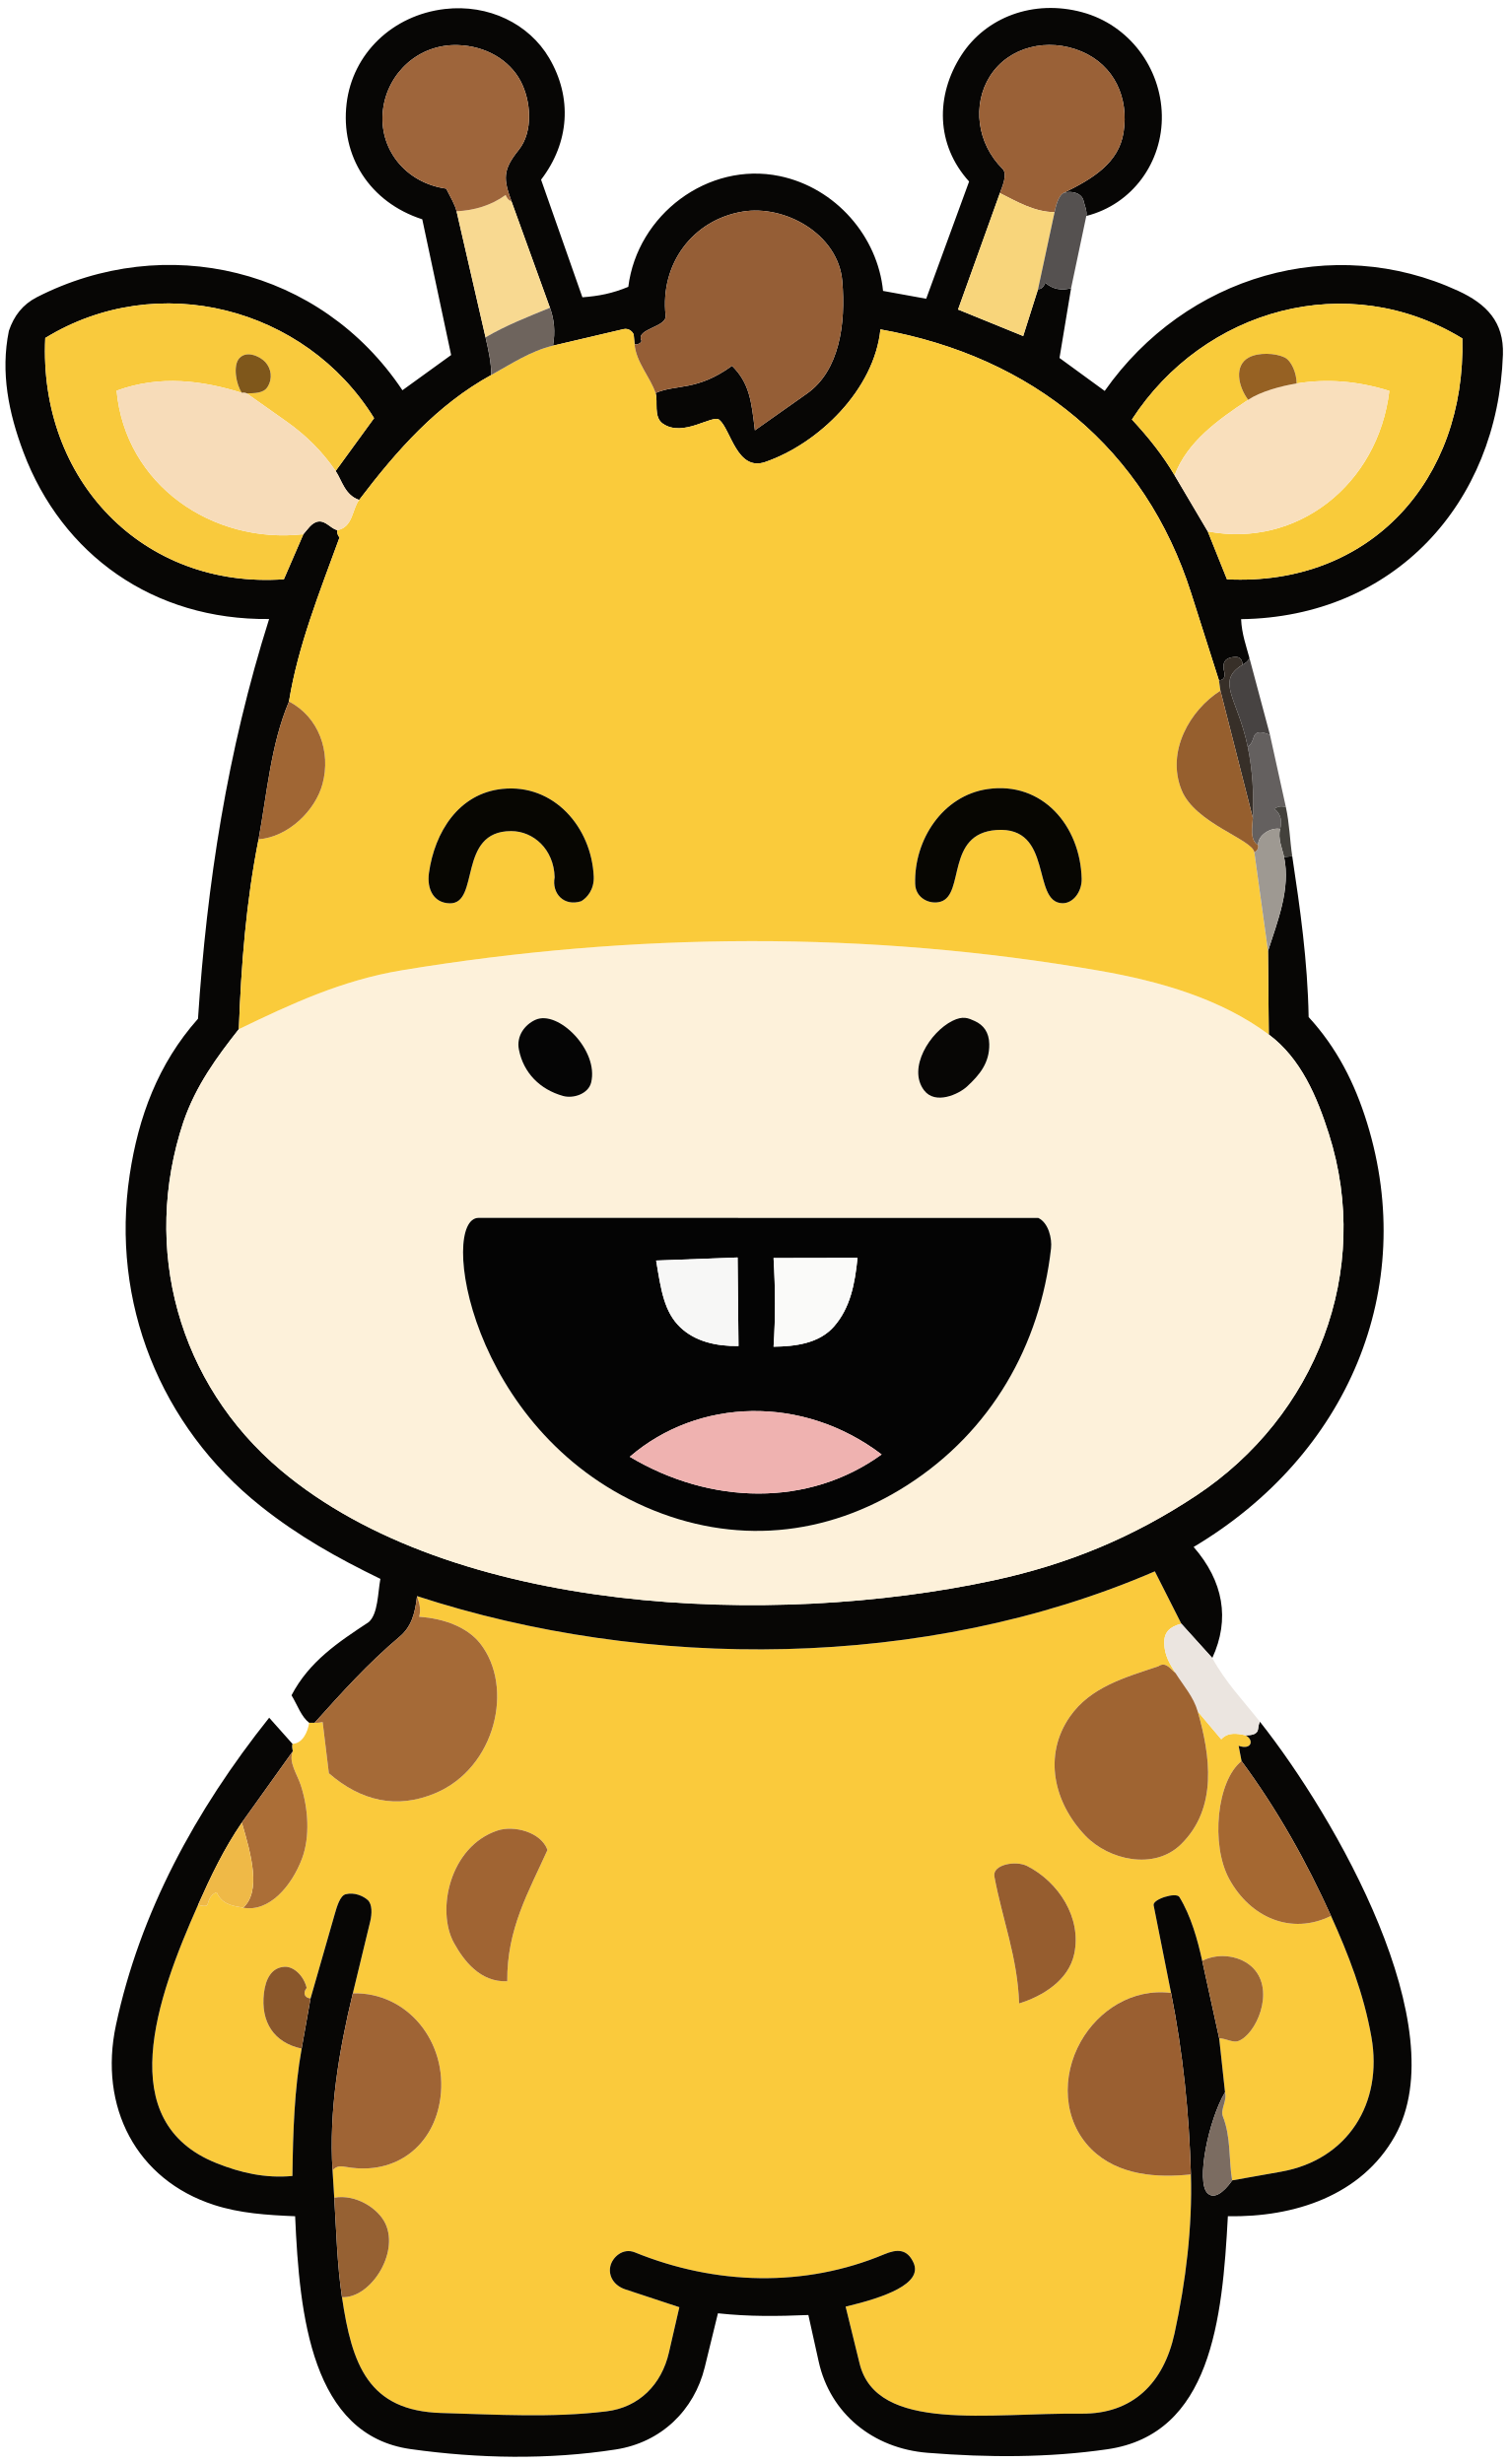
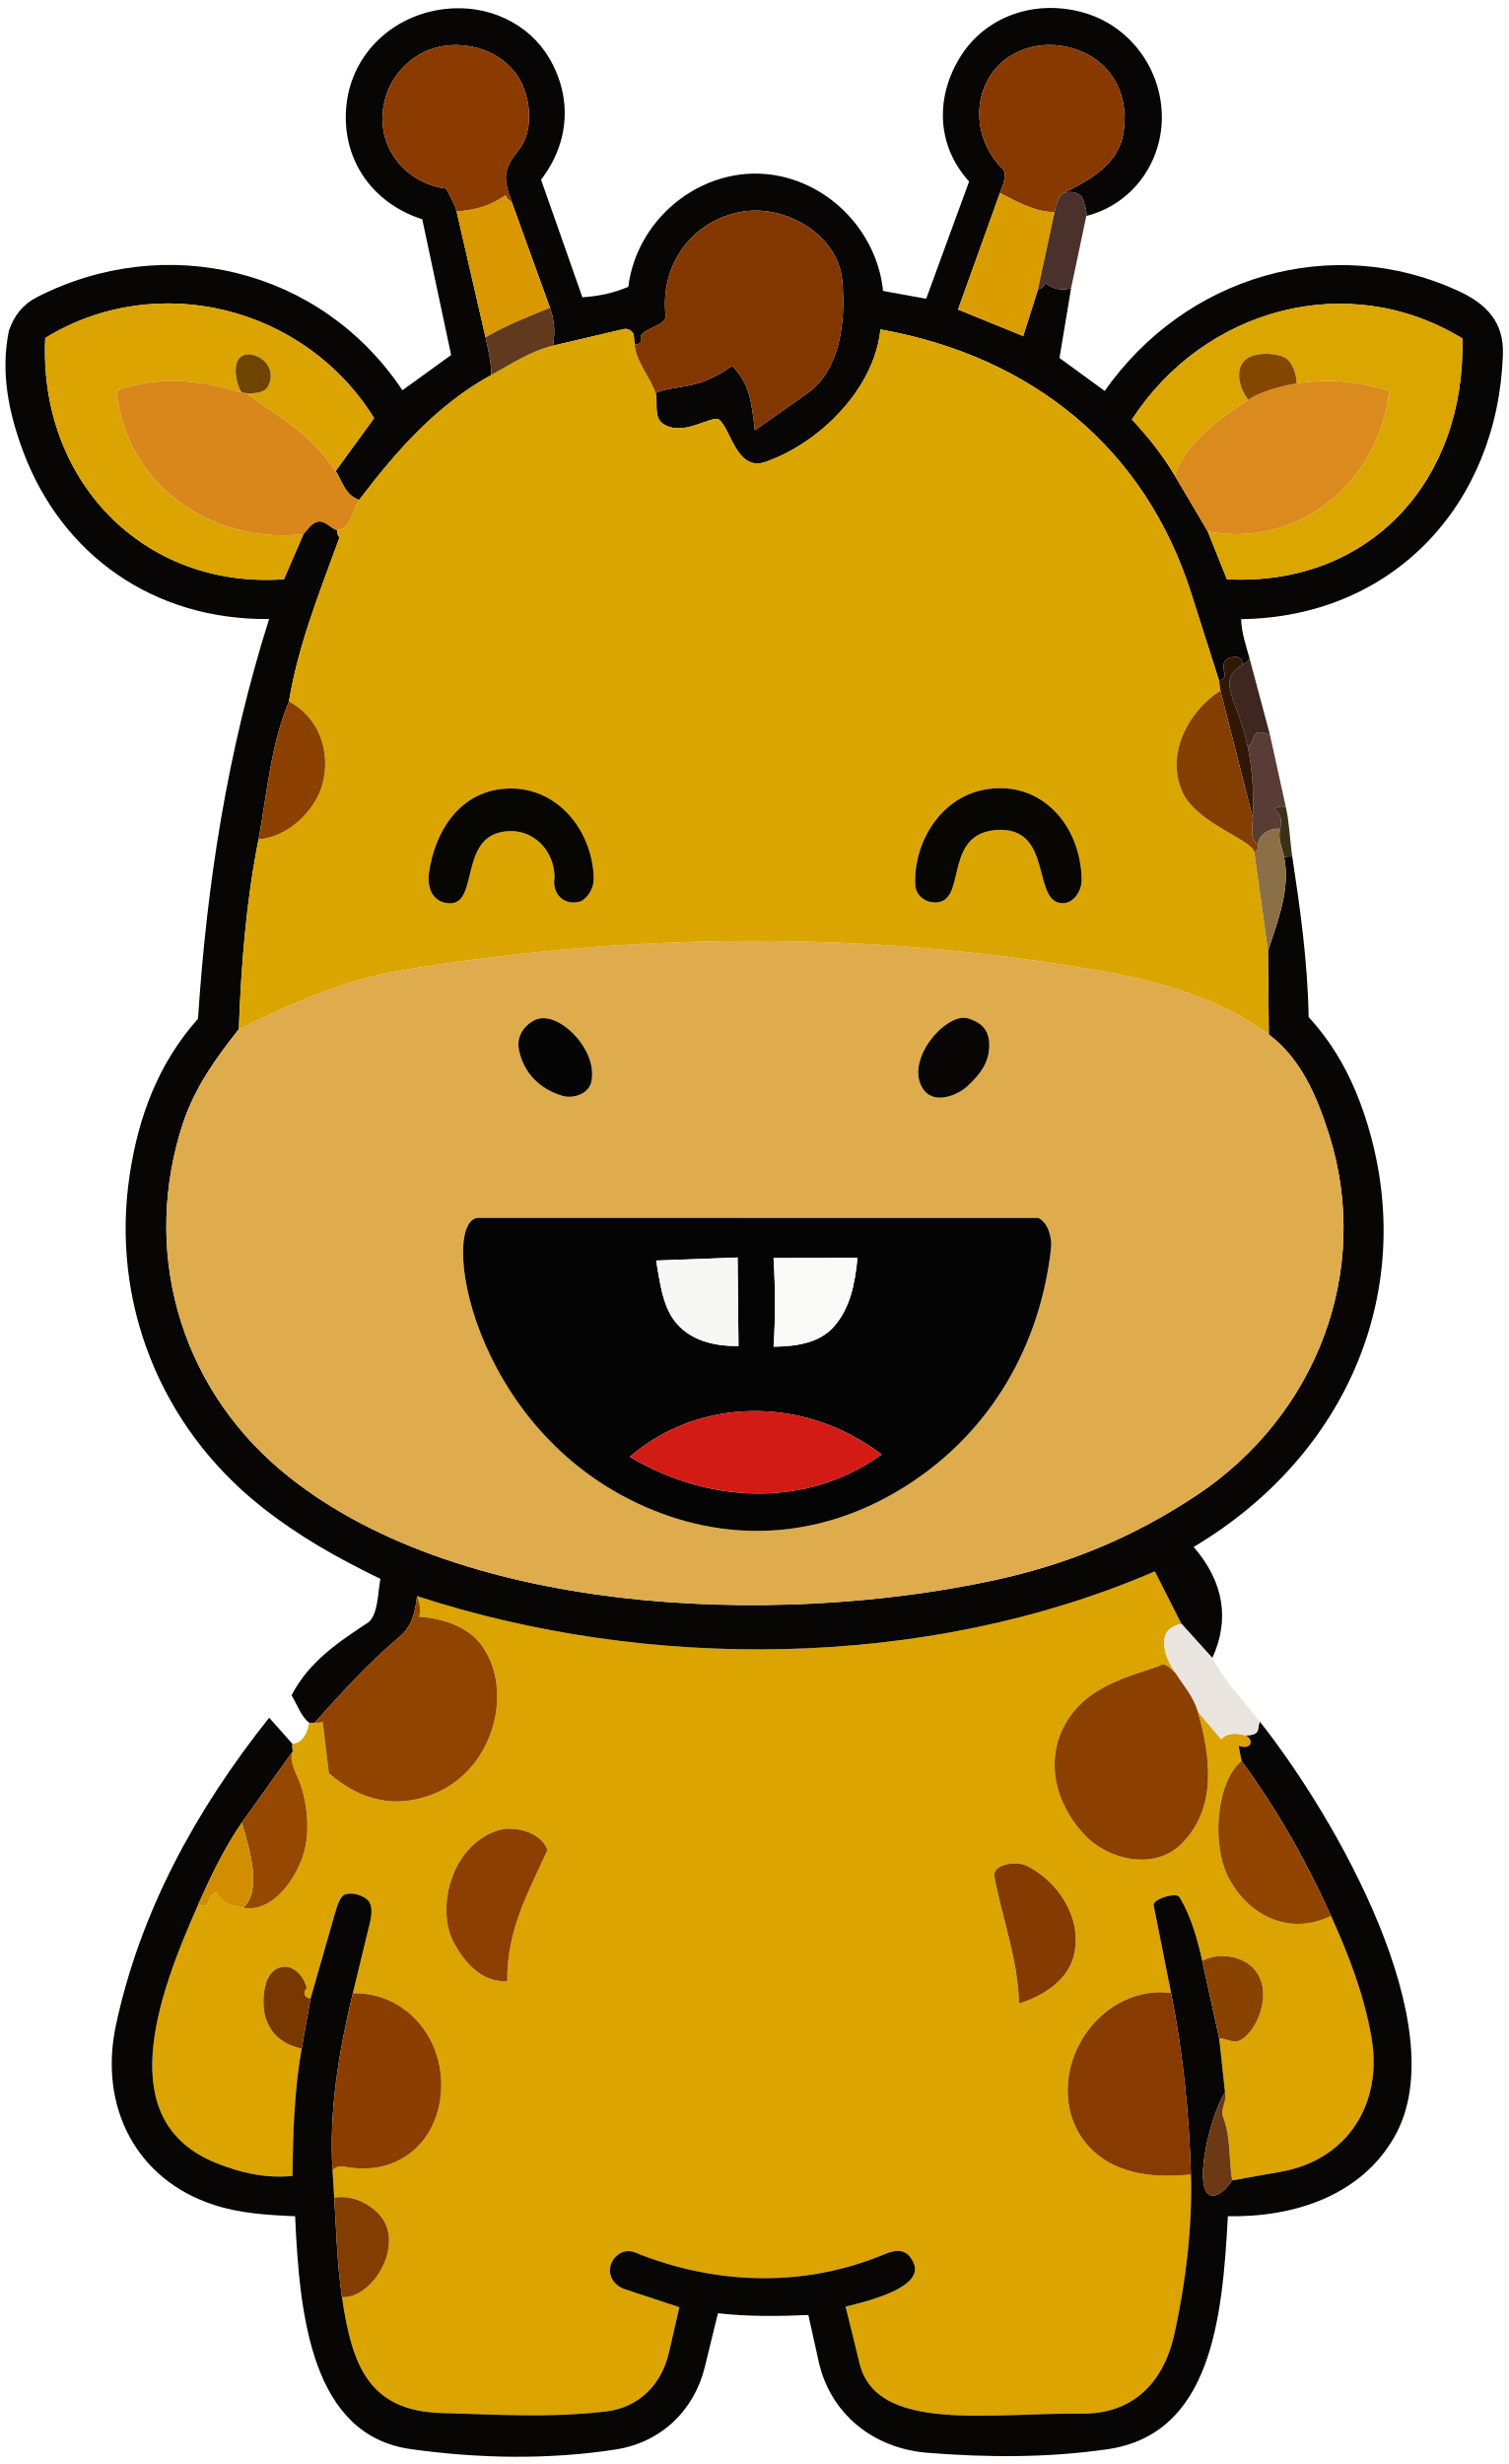
<svg xmlns="http://www.w3.org/2000/svg" viewBox="20.0 20.2 273.3 445.7" width="273" height="446">
-   <path fill="#faca3c" d="M234.061 314.035c-2.159.537-3.138 1.592-3.104 3.474.04 2.265.978 3.773 2.041 5.454-.949-.716-1.728-2.151-3.118-1.21-6.028 2.017-12.283 3.742-16.017 9.115-4.846 6.972-2.979 15.539 2.816 21.585 4.218 4.402 12.469 6.301 17.306 1.559 6.72-6.587 5.315-16.123 3.044-24.081l4.261 5.045c1.238-1.357 2.918-1.048 4.385-.724 1.562.75 1.219 2.744-1.235 1.903l.531 2.77c-4.501 3.536-5.627 15.148-2.243 21.353 3.821 7.006 11.248 10.244 18.453 6.698 3.116 6.892 5.925 14.06 7.32 21.958 2.125 12.028-4.308 22.25-16.35 24.39l-8.887 1.58c-.637-3.853-.183-7.812-1.691-11.635-.474-1.202.826-2.797.4-4.344l-1.057-9.762c1.186-.004 2.481.844 3.437.501 3.201-1.147 6.747-8.987 2.769-13.179-2.153-2.269-6.175-2.938-9.282-1.371-.839-3.827-2.028-8.113-4.139-11.566-.588-.927-4.884.403-4.665 1.5l3.162 15.889c-7.07-.883-13.19 3.22-16.342 8.771-3.581 6.305-3.285 14.374 1.885 19.525 4.872 4.854 12.08 5.218 18.053 4.589.276 9.494-.917 19.404-2.969 28.811-1.962 8.989-7.561 14.64-16.868 14.539-16.756-.182-37.108 3.519-40.199-9.082l-2.53-10.311c7.014-1.657 14.041-4.153 12.3-7.961-1.172-2.565-3.035-2.47-5.306-1.519-14.446 6.052-30.582 5.589-45.179-.348-2.202-.896-4.095.915-4.448 2.522-.389 1.771.673 3.506 2.717 4.18l9.787 3.23-1.889 8.215c-1.323 5.752-5.355 9.935-11.342 10.66-9.952 1.205-19.727.579-29.863.297-13.265-.37-16.234-8.723-18.04-20.992 5.066.273 10.408-7.841 7.88-13.308-1.263-2.728-5.322-5.413-9.28-4.718l-.31-4.951c.782-.88 1.459-.792 2.752-.577 8.705 1.447 15.637-3.864 16.794-12.545 1.347-10.112-5.944-19.214-15.87-18.956l3.15-13.021c.337-1.393.381-3.129-.436-3.876-.804-.736-2.427-1.467-4.018-1.057-1.017.262-1.584 2.249-1.977 3.617l-4.376 15.259c-1.184-.085-1.394-1.097-.704-1.902-.523-2.197-2.339-3.92-4.01-3.831-2.42.129-3.442 2.293-3.735 4.757-.621 5.229 1.786 9.004 6.834 10.066-1.309 7.369-1.563 14.872-1.674 23.085-4.931.453-9.353-.565-13.779-2.334-18.763-7.501-10.935-29.675-3.303-46.829.598.237 1.471.348 1.649.045.267-.453.31-1.766 1.703-2.288.982 2.219 2.851 2.439 4.808 2.794 4.714.857 8.773-3.91 10.652-8.878 1.503-3.977 1.146-9.143-.2-13.281-.686-2.11-2.281-4.219-1.458-6.191-.068-.319-.215-.909-.057-1.338 1.8-.076 2.75-2.062 3.021-3.828h.991c.164.023.626.037 1.45-.128l1.13 9.279c5.774 5.011 12.251 6.571 19.288 3.612 10.951-4.604 14.338-19.271 8.108-27.153-2.231-2.823-6.338-4.5-11.034-4.815.295-1.143.19-2.117-.383-3.745 41.57 13.588 92.107 13.484 133.685-4.484zm-122.143 64.786c-.102-9.483 3.927-16.328 7.286-23.792-1.179-3.28-6.106-4.504-9.081-3.514-8.599 2.862-11.145 14.457-7.843 20.396 1.764 3.173 4.728 7.13 9.638 6.91m102.726-4.932c1.417-6.592-2.859-13.067-8.521-15.95-2.07-1.053-6.349-.268-5.94 1.912 1.469 7.833 4.201 14.629 4.483 22.991 4.268-1.323 8.955-4.188 9.978-8.953" />
+   <path fill="#dba400" d="M234.061 314.035c-2.159.537-3.138 1.592-3.104 3.474.04 2.265.978 3.773 2.041 5.454-.949-.716-1.728-2.151-3.118-1.21-6.028 2.017-12.283 3.742-16.017 9.115-4.846 6.972-2.979 15.539 2.816 21.585 4.218 4.402 12.469 6.301 17.306 1.559 6.72-6.587 5.315-16.123 3.044-24.081l4.261 5.045c1.238-1.357 2.918-1.048 4.385-.724 1.562.75 1.219 2.744-1.235 1.903l.531 2.77c-4.501 3.536-5.627 15.148-2.243 21.353 3.821 7.006 11.248 10.244 18.453 6.698 3.116 6.892 5.925 14.06 7.32 21.958 2.125 12.028-4.308 22.25-16.35 24.39l-8.887 1.58c-.637-3.853-.183-7.812-1.691-11.635-.474-1.202.826-2.797.4-4.344l-1.057-9.762c1.186-.004 2.481.844 3.437.501 3.201-1.147 6.747-8.987 2.769-13.179-2.153-2.269-6.175-2.938-9.282-1.371-.839-3.827-2.028-8.113-4.139-11.566-.588-.927-4.884.403-4.665 1.5l3.162 15.889c-7.07-.883-13.19 3.22-16.342 8.771-3.581 6.305-3.285 14.374 1.885 19.525 4.872 4.854 12.08 5.218 18.053 4.589.276 9.494-.917 19.404-2.969 28.811-1.962 8.989-7.561 14.64-16.868 14.539-16.756-.182-37.108 3.519-40.199-9.082l-2.53-10.311c7.014-1.657 14.041-4.153 12.3-7.961-1.172-2.565-3.035-2.47-5.306-1.519-14.446 6.052-30.582 5.589-45.179-.348-2.202-.896-4.095.915-4.448 2.522-.389 1.771.673 3.506 2.717 4.18l9.787 3.23-1.889 8.215c-1.323 5.752-5.355 9.935-11.342 10.66-9.952 1.205-19.727.579-29.863.297-13.265-.37-16.234-8.723-18.04-20.992 5.066.273 10.408-7.841 7.88-13.308-1.263-2.728-5.322-5.413-9.28-4.718l-.31-4.951c.782-.88 1.459-.792 2.752-.577 8.705 1.447 15.637-3.864 16.794-12.545 1.347-10.112-5.944-19.214-15.87-18.956l3.15-13.021c.337-1.393.381-3.129-.436-3.876-.804-.736-2.427-1.467-4.018-1.057-1.017.262-1.584 2.249-1.977 3.617l-4.376 15.259c-1.184-.085-1.394-1.097-.704-1.902-.523-2.197-2.339-3.92-4.01-3.831-2.42.129-3.442 2.293-3.735 4.757-.621 5.229 1.786 9.004 6.834 10.066-1.309 7.369-1.563 14.872-1.674 23.085-4.931.453-9.353-.565-13.779-2.334-18.763-7.501-10.935-29.675-3.303-46.829.598.237 1.471.348 1.649.045.267-.453.31-1.766 1.703-2.288.982 2.219 2.851 2.439 4.808 2.794 4.714.857 8.773-3.91 10.652-8.878 1.503-3.977 1.146-9.143-.2-13.281-.686-2.11-2.281-4.219-1.458-6.191-.068-.319-.215-.909-.057-1.338 1.8-.076 2.75-2.062 3.021-3.828h.991c.164.023.626.037 1.45-.128l1.13 9.279c5.774 5.011 12.251 6.571 19.288 3.612 10.951-4.604 14.338-19.271 8.108-27.153-2.231-2.823-6.338-4.5-11.034-4.815.295-1.143.19-2.117-.383-3.745 41.57 13.588 92.107 13.484 133.685-4.484zm-122.143 64.786c-.102-9.483 3.927-16.328 7.286-23.792-1.179-3.28-6.106-4.504-9.081-3.514-8.599 2.862-11.145 14.457-7.843 20.396 1.764 3.173 4.728 7.13 9.638 6.91m102.726-4.932c1.417-6.592-2.859-13.067-8.521-15.95-2.07-1.053-6.349-.268-5.94 1.912 1.469 7.833 4.201 14.629 4.483 22.991 4.268-1.323 8.955-4.188 9.978-8.953" />
  <path fill="#070605" d="M216.84 58.937c.18-.854-.342-2.02-.496-2.728-.305-1.397-2.104-1.916-3.575-1.462 5.335-2.597 9.938-5.45 10.814-10.922 1.005-6.284-1.665-12.186-7.612-14.694-6.099-2.573-13.201-.88-16.594 4.486-3.257 5.154-2.351 12.178 2.276 16.774.991.983-.077 3.298-.473 4.4l-7.585 21.1 11.807 4.807 2.683-8.47c.434-.032.963-.215 1.312-1.194 1.336 1.196 3.026 1.482 4.686.984l-2.102 12.654 8.19 5.973c14.714-20.943 41.299-28.646 64.076-18.122 5.107 2.36 8.288 5.626 8.082 11.545-.942 26.99-19.757 47.569-47.442 47.932.119 2.699.947 4.925 1.505 7.014-.302.796-.871.969-1.227 1.243-.125-1.445-.923-1.477-1.696-1.384-1.048.127-1.994.56-1.732 2.273.251.856.372 1.832-.862 1.956l-5.051-15.856c-8.29-26.024-28.536-42.775-56.292-47.754-1.093 10.859-11.155 20.673-20.859 24.024-5.131 1.772-6.234-5.855-8.324-7.63-1.246-1.057-6.528 3.255-10.238.685-1.754-1.216-.83-4.052-1.323-5.546 3.768-1.658 7.445-.282 13.858-4.927 3.174 3.167 3.508 6.395 4.143 11.682l9.458-6.675c5.838-4.12 7.048-12.592 6.372-20.383-.737-8.49-10.4-13.871-18.088-12.569-9.001 1.525-14.951 9.437-13.921 18.848.231 2.105-5.465 2.36-4.387 4.511.169.34-.897.927-1.245.64l-.14-1.606c-.044-.508-.854-1.338-1.838-1.107l-12.798 3c.443-2.544.224-4.733-.546-6.864l-6.976-19.292c-1.451-4.014-1.651-5.639 1.307-9.306 2.698-3.344 2.216-8.97.334-12.5-2.036-3.818-6.309-6.346-11.361-6.5-7.188-.217-12.76 5.128-13.564 11.714-.857 7.028 4.025 13.257 11.455 14.298.798 1.597 1.596 2.88 1.877 4.1l5.251 22.846c.515 2.242 1.041 4.55 1.038 6.818-9.84 5.423-17.084 13.625-23.94 22.64-2.622-.888-3.122-3.582-4.258-5.243l6.966-9.573C75.321 75.42 48.53 68.572 28.201 81.051c-1.242 25.747 17.714 45.511 43.239 43.721l3.532-8.161c.69-.768 1.503-2.134 2.688-2.297 1.382-.19 2.205 1.237 3.46 1.566-.035.255-.097.703.398 1.321-3.648 10.024-7.529 19.641-9.155 29.725-3.298 7.778-3.957 16.574-5.512 24.969-2.245 11.253-3.153 22.733-3.573 34.396-3.975 5.05-7.76 10.175-10.033 16.778-7.659 22.97-.947 47.473 17.623 63.132 31.16 26.277 89.154 28.576 129.1 19.99 13.631-2.93 25.45-7.868 36.809-15.401 21.695-14.388 31.932-40.657 24.007-65.529-2.138-6.711-5.065-13.68-10.879-18.001l-.141-15.128c1.741-5.426 4.112-11.272 2.911-17.024l1.479-.148c1.412 9.407 2.785 18.881 2.971 29.141 5.089 5.543 8.348 11.929 10.589 19.188 9.265 30.012-3.447 60.179-31.428 76.834 5.386 6.189 6.634 13.072 3.383 20.116l-5.608-6.204-4.805-9.492c-41.578 17.968-92.115 18.072-133.685 4.484-.372 3.255-1.061 5.585-3.167 7.359-5.761 4.854-10.613 10.271-15.392 15.591h-.99c-1.437-1.096-2.083-3.12-3.198-4.978 3.21-6.14 8.47-9.62 13.986-13.258 1.702-1.487 1.644-5.313 2.116-7.836-7.834-3.812-14.849-7.738-21.68-13.174-18.22-14.5-27.232-37.012-23.741-60.076 1.573-10.395 5.096-20.054 12.372-28.248 1.608-24.403 5.284-48.41 12.886-72.434-21.017.233-37.54-11.697-44.514-30.219-2.693-7.153-4.174-14.474-2.641-21.996.92-2.729 2.507-4.784 5.072-6.097 23.24-11.896 51.429-5.34 66.24 16.86l8.826-6.382-5.231-24.596c-9.534-3.092-14.84-11.46-13.71-20.98 1.07-9.012 8.286-16.02 17.806-17.127 7.911-.921 15.244 2.68 18.889 8.867 4.225 7.172 3.705 15.326-1.458 22.06l7.488 21.313c2.974-.221 5.405-.692 8.319-1.896 1.621-13.041 14.416-22.762 27.408-20.07 10.209 2.116 17.785 10.993 18.751 20.81l7.817 1.421 7.777-21.245c-6.03-6.646-6.127-15.583-1.387-22.916 4.428-6.852 13.041-10.15 21.886-7.757 8.539 2.31 14.247 10.104 14.423 18.625.176 8.516-5.325 16.186-13.684 18.289m15.994 46.991 6.007 10.17 3.486 8.684c25.923 1.283 43.295-17.959 42.648-43.65-20.775-12.67-46.823-5.408-59.871 14.688 3.097 3.337 5.63 6.551 7.73 10.108" />
  <path fill="#070605" d="M73 335.805c-.158.429-.01 1.019.057 1.338l-9.236 12.925c-3.245 4.738-5.61 9.683-7.918 14.874-7.632 17.154-15.46 39.328 3.303 46.829 4.426 1.769 8.848 2.787 13.779 2.334.11-8.213.365-15.716 1.674-23.085l1.615-9.09 4.376-15.259c.393-1.368.96-3.355 1.977-3.617 1.59-.41 3.214.321 4.018 1.057.817.747.773 2.483.436 3.876l-3.15 13.021c-2.551 10.544-4.344 21.424-3.676 32.078l.31 4.951c.373 5.944.515 12.02 1.4 18.026 1.806 12.269 4.775 20.622 18.04 20.992 10.136.282 19.911.908 29.863-.297 5.987-.725 10.019-4.908 11.342-10.66l1.889-8.215-9.787-3.23c-2.044-.674-3.106-2.409-2.717-4.18.353-1.607 2.246-3.418 4.448-2.522 14.597 5.937 30.733 6.4 45.179.348 2.271-.951 4.134-1.046 5.306 1.519 1.741 3.808-5.286 6.304-12.3 7.961l2.53 10.311c3.091 12.601 23.443 8.9 40.199 9.082 9.307.101 14.906-5.55 16.868-14.539 2.052-9.407 3.245-19.317 2.969-28.811-.323-11.095-1.439-22.051-3.596-32.885l-3.162-15.889c-.219-1.097 4.077-2.427 4.665-1.5 2.111 3.453 3.3 7.739 4.139 11.566l3.076 14.049 1.057 9.762c-2.992 5.052-5.319 16.317-3.145 18.327 1.593 1.472 3.815-1.419 4.436-2.348l8.887-1.58c12.042-2.14 18.475-12.362 16.35-24.39-1.395-7.898-4.204-15.066-7.32-21.958-4.402-9.742-9.736-19.299-16.21-28.051l-.531-2.77c2.454.841 2.797-1.153 1.235-1.903.893.003 1.877-.09 2.201-.792.157-.339.076-1.008.425-1.663 13.785 17.425 35.483 55.391 24.456 75.06-6.069 10.825-18.262 14.757-30.267 14.541-1 18.801-3.052 39.511-21.855 42.229-10.707 1.547-21.562 1.516-32.58.638-9.865-.787-17.619-7.114-19.703-16.508l-1.876-8.459c-5.642.229-10.659.304-16.386-.311l-2.39 9.777c-1.903 7.784-7.882 13.62-16.115 14.897-12.196 1.892-24.893 1.654-37.17-.065-17.956-2.515-20.157-24.132-20.936-42.195-5.178-.217-10.003-.532-14.68-2.046-14.102-4.562-20.955-17.771-17.788-32.597 4.337-20.31 14.313-38.811 27.764-55.695z" />
  <path fill="#ebe5e0" d="M239.669 320.239c2.329 4.312 5.583 7.705 8.632 11.558-.349.655-.268 1.324-.425 1.663-.324.702-1.308.795-2.201.792-1.467-.324-3.147-.633-4.385.724l-4.261-5.045c-.761-2.667-2.523-4.582-4.031-6.968-1.063-1.681-2.001-3.189-2.041-5.454-.034-1.882.945-2.937 3.104-3.474z" />
-   <path fill="#64605f" d="m250.122 152.977 2.869 13.031c-.46-.016-.989-.328-2.101.348 1.309.956 1.405 2.402 1.071 3.661-1.697-.343-4.101 1.141-3.975 2.942-1.592-.925-1.041-3.317-.97-4.923.194-4.399-.051-8.672-.932-12.937 1.113-.653.872-1.934 1.518-2.391.716-.506 1.928.043 2.52.269" />
-   <path fill="#474342" d="M250.122 152.977c-.592-.226-1.804-.775-2.52-.269-.646.457-.405 1.738-1.518 2.391-1.822-8.812-5.904-11.831-.919-14.842.356-.274.925-.447 1.227-1.243z" />
-   <path fill="#43413c" d="M252.991 166.008c.671 3.049.72 6.005 1.163 8.952l-1.479.148c-.309-1.481-1.177-3.345-.714-5.091.334-1.259.238-2.705-1.071-3.661 1.112-.676 1.641-.364 2.101-.348" />
-   <path fill="#a56a37" d="M77.012 331.977c4.779-5.32 9.63-10.737 15.392-15.591 2.106-1.774 2.795-4.104 3.166-7.359.573 1.628.679 2.602.384 3.745 4.696.315 8.803 1.992 11.034 4.815 6.23 7.882 2.843 22.549-8.108 27.153-7.037 2.959-13.514 1.399-19.288-3.612l-1.13-9.279c-.824.165-1.286.151-1.45.128" />
-   <path fill="#9f6432" d="M232.998 322.963c1.508 2.386 3.27 4.301 4.031 6.968 2.271 7.958 3.676 17.494-3.044 24.081-4.837 4.742-13.088 2.843-17.306-1.559-5.795-6.046-7.662-14.613-2.816-21.585 3.734-5.373 9.989-7.098 16.017-9.115 1.39-.941 2.169.494 3.118 1.21" />
-   <path fill="#9a5f31" d="M232.198 380.937c2.157 10.834 3.273 21.79 3.596 32.885-5.973.629-13.181.265-18.053-4.589-5.17-5.151-5.466-13.22-1.885-19.525 3.152-5.551 9.272-9.654 16.342-8.771" />
-   <path fill="#a56832" d="M261.181 366.976c-7.205 3.546-14.632.308-18.453-6.698-3.384-6.205-2.258-17.817 2.243-21.353 6.474 8.752 11.808 18.309 16.21 28.051" />
-   <path fill="#a06433" d="M111.918 378.821c-4.91.22-7.874-3.737-9.638-6.91-3.302-5.939-.756-17.534 7.843-20.396 2.975-.99 7.902.234 9.081 3.514-3.359 7.464-7.388 14.309-7.286 23.792" />
-   <path fill="#965d2f" d="M214.644 373.889c-1.023 4.765-5.71 7.63-9.978 8.953-.282-8.362-3.014-15.158-4.483-22.991-.409-2.18 3.87-2.965 5.94-1.912 5.662 2.883 9.938 9.358 8.521 15.95" />
-   <path fill="#ab6e37" d="M64.063 365.493c3.28-2.965 1.49-9.565-.242-15.425l9.236-12.925c-.823 1.972.772 4.081 1.458 6.191 1.346 4.138 1.703 9.304.2 13.281-1.879 4.968-5.938 9.735-10.652 8.878" />
-   <path fill="#966133" d="M81.965 436.063c-.885-6.006-1.027-12.082-1.4-18.026 3.958-.695 8.017 1.99 9.28 4.718 2.528 5.467-2.814 13.581-7.88 13.308" />
-   <path fill="#9d6735" d="m240.916 389.163-3.076-14.049c3.107-1.567 7.129-.898 9.282 1.371 3.978 4.192.432 12.032-2.769 13.179-.956.343-2.251-.505-3.437-.501" />
-   <path fill="#8a572b" d="m76.274 381.93-1.615 9.09c-5.048-1.062-7.455-4.837-6.834-10.066.293-2.464 1.316-4.628 3.734-4.757 1.672-.089 3.488 1.634 4.01 3.831-.69.805-.479 1.817.705 1.902" />
-   <path fill="#efb947" d="M64.063 365.493c-1.957-.355-3.826-.575-4.808-2.794-1.393.522-1.436 1.835-1.703 2.288-.178.303-1.051.192-1.65-.045 2.31-5.191 4.674-10.136 7.919-14.874 1.732 5.86 3.522 12.46.242 15.425" />
-   <path fill="#7b6c61" d="M243.264 414.904c-.621.929-2.843 3.82-4.436 2.348-2.174-2.01.153-13.275 3.145-18.327.426 1.547-.874 3.142-.4 4.344 1.508 3.823 1.054 7.782 1.691 11.635" />
-   <path fill="#9f6435" d="M80.255 413.086c-.668-10.654 1.125-21.534 3.675-32.078 9.927-.258 17.218 8.844 15.87 18.956-1.156 8.681-8.088 13.992-16.793 12.545-1.293-.215-1.97-.303-2.752.577" />
-   <path fill="#fdf1da" d="M249.905 207.26c5.814 4.321 8.741 11.29 10.879 18.001 7.925 24.872-2.312 51.141-24.007 65.529-11.359 7.533-23.178 12.471-36.809 15.401-39.946 8.586-97.94 6.287-129.1-19.99-18.57-15.659-25.282-40.162-17.623-63.132 2.274-6.603 6.058-11.728 10.033-16.778 9.334-4.493 18.599-8.858 29.583-10.674 41.788-6.907 84.547-7.186 126.318.081 11.196 1.949 22.087 5.143 30.726 11.562m-127.886 11.136c1.872.525 4.593-.373 5.098-2.436 1.429-5.828-5.988-13.227-10.099-11.358-1.888.858-3.486 2.878-2.993 5.394.831 4.233 3.827 7.232 7.994 8.4m77.236-9.397c-.038-2.159-1.053-3.462-2.636-4.183-1.159-.527-2.13-.979-4.043-.026-4.052 2.018-8.201 8.585-5.121 12.602 2.026 2.642 6.251.711 7.785-.716 2.216-2.062 4.076-4.226 4.015-7.677m-14.842 79.911c15.193-9.748 24.055-25.304 26.036-42.898.198-1.76-.45-4.623-2.308-5.508l-101.406-.015c-7.185-.001-1.916 38.352 30.252 52.396 15.84 6.916 32.636 5.513 47.426-3.975" />
-   <path fill="#facb3b" d="M134.978 82.153c.291 3.33 2.859 5.992 3.81 8.872.493 1.494-.431 4.33 1.323 5.546 3.71 2.57 8.992-1.742 10.238-.685 2.09 1.775 3.193 9.402 8.324 7.63 9.704-3.351 19.766-13.165 20.859-24.024 27.756 4.978 48.002 21.73 56.292 47.754l5.051 15.856.264 1.861c-5.488 3.484-9.87 10.974-7.043 17.994 2.446 6.076 12.863 8.932 13.192 11.302l2.476 17.873.141 15.128c-8.639-6.419-19.53-9.613-30.726-11.562-41.771-7.267-84.53-6.988-126.318-.081-10.984 1.816-20.249 6.181-29.583 10.674.42-11.663 1.328-23.143 3.573-34.396 5.404-.426 10.292-5.216 11.588-10.036 1.577-5.86-.703-12.167-6.076-14.933 1.626-10.084 5.507-19.701 9.156-29.725-.496-.618-.434-1.066-.4-1.321 2.866-.544 2.657-3.776 3.959-5.487 6.855-9.015 14.098-17.217 23.939-22.64 3.493-1.925 7.167-4.371 11.185-5.313L133 79.439c.984-.231 1.794.599 1.838 1.107zM120.5 178.772c-.557 2.941 1.695 5.344 4.814 4.334 1.028-.587 2.381-2.093 2.269-4.495-.415-8.875-7.19-16.815-16.552-15.852-7.917.814-12.268 7.825-13.302 15.218-.414 2.962.862 5.447 3.749 5.513 5.54.126 1.344-13.091 11.138-13.091 4.021 0 7.745 3.277 7.884 8.373m92 4.7c1.933.044 3.554-2.065 3.496-4.432-.236-9.569-7.104-17.7-17.062-16.246-8.112 1.184-13.337 9.187-13.104 17.183.076 2.629 2.702 3.792 4.626 3.209 4.382-1.328.892-12.312 10.08-12.979 10.41-.756 6.331 13.135 11.964 13.265" />
-   <path fill="#f9ca3d" d="M80.819 105.15c-2.413-3.528-5.3-6.415-8.95-8.996l-7.161-5.064c1.39-.04 3.029.01 3.763-1.157.976-1.551.673-3.348-.4-4.523-.843-.924-3.297-2.215-4.7-.699-1.22 1.32-.573 4.841.462 6.278-7.081-2.207-14.81-3.287-22.705-.39 1.575 17.062 17.347 27.853 33.844 26.012l-3.532 8.161c-25.525 1.79-44.481-17.974-43.24-43.721 20.33-12.48 47.121-5.632 59.585 14.526z" />
-   <path fill="#f9cb3a" d="M238.841 116.098c16.112 3.081 30.865-8.42 32.906-25.463-5.816-1.823-11.355-2.222-16.798-1.344.002-1.851-.925-4.136-2.215-4.738-1.671-.781-4.678-.922-6.449.028-2.687 1.441-1.968 5.19-.123 7.672-5.433 3.626-10.995 7.532-13.328 13.675-2.1-3.557-4.633-6.771-7.73-10.108 13.048-20.096 39.096-27.358 59.871-14.689.647 25.692-16.725 44.934-42.648 43.651z" />
-   <path fill="#955e36" d="M138.788 91.025c-.951-2.88-3.519-5.543-3.81-8.872.348.286 1.414-.301 1.245-.64-1.078-2.152 4.618-2.407 4.387-4.512-1.03-9.411 4.92-17.323 13.921-18.848 7.688-1.302 17.351 4.078 18.088 12.57.676 7.79-.534 16.262-6.372 20.382l-9.458 6.675c-.635-5.287-.969-8.515-4.143-11.682-6.413 4.645-10.09 3.269-13.858 4.927" />
-   <path fill="#f7dcb9" d="M63.833 90.989c.287-.089.675-.04.875.101l7.161 5.064c3.65 2.581 6.537 5.468 8.95 8.996 1.136 1.661 1.636 4.355 4.259 5.243-1.302 1.711-1.093 4.943-3.959 5.487-1.254-.329-2.077-1.756-3.46-1.566-1.184.163-1.997 1.529-2.687 2.297-16.497 1.841-32.269-8.95-33.844-26.013 7.894-2.896 15.624-1.816 22.705.39" />
-   <path fill="#f9dfbc" d="m238.841 116.098-6.007-10.17c2.333-6.143 7.895-10.049 13.328-13.675 2.273-1.516 5.993-2.51 8.787-2.962 5.443-.878 10.982-.48 16.798 1.344-2.041 17.043-16.794 28.544-32.906 25.463" />
-   <path fill="#9a6137" d="M212.769 54.748c-1.066.518-1.504 2.683-1.68 3.5-3.645-.026-6.726-1.86-9.909-3.457.396-1.102 1.464-3.417.473-4.4-4.627-4.596-5.533-11.62-2.276-16.774 3.393-5.367 10.495-7.059 16.594-4.486 5.947 2.508 8.617 8.41 7.612 14.694-.876 5.472-5.479 8.325-10.814 10.923" />
-   <path fill="#f8d57b" d="m211.089 58.248-3.004 13.98-2.683 8.47-11.807-4.807 7.585-21.1c3.183 1.596 6.264 3.43 9.909 3.457" />
-   <path fill="#f8d991" d="m112.68 56.283 6.976 19.292c-3.984 1.632-7.962 3.176-11.677 5.36l-5.251-22.846c3.17-.149 6.265-1.047 8.893-2.953.336.813.765 1.065 1.059 1.147" />
-   <path fill="#a06634" d="M66.851 171.895c1.555-8.395 2.214-17.191 5.512-24.969 5.373 2.766 7.653 9.073 6.076 14.933-1.296 4.82-6.184 9.61-11.588 10.036" />
-   <path fill="#6e645d" d="M119.656 75.575c.77 2.13.989 4.32.546 6.865-4.018.942-7.692 3.388-11.185 5.313.003-2.269-.523-4.576-1.038-6.818 3.715-2.184 7.693-3.728 11.677-5.36" />
-   <path fill="#9e9992" d="M251.961 170.017c-.463 1.746.405 3.61.714 5.091 1.201 5.752-1.17 11.598-2.911 17.024l-2.476-17.873c.488-.279.743-.66.698-1.3-.126-1.801 2.278-3.285 3.975-2.942" />
-   <path fill="#372f28" d="M245.165 140.257c-4.985 3.011-.903 6.03.919 14.842.881 4.265 1.126 8.538.932 12.937l-5.877-23.073-.264-1.861c1.234-.124 1.113-1.1.862-1.956-.262-1.713.684-2.146 1.732-2.273.773-.093 1.571-.061 1.696 1.384" />
-   <path fill="#9e653b" d="M112.68 56.283c-.294-.082-.723-.334-1.059-1.147-2.628 1.906-5.723 2.804-8.893 2.953-.281-1.22-1.079-2.503-1.877-4.1-7.43-1.041-12.312-7.27-11.455-14.298.803-6.586 6.376-11.931 13.564-11.713 5.052.153 9.325 2.68 11.361 6.5 1.882 3.529 2.364 9.155-.334 12.5-2.958 3.666-2.758 5.29-1.307 9.305" />
-   <path fill="#555150" d="m216.84 58.937-2.757 13.08c-1.66.499-3.35.213-4.686-.983-.349.98-.878 1.162-1.312 1.194l3.004-13.98c.176-.817.614-2.982 1.68-3.5 1.471-.455 3.27.064 3.575 1.46.154.709.676 1.875.496 2.729" />
-   <path fill="#965f2e" d="m241.139 144.963 5.877 23.073c-.071 1.606-.622 3.998.97 4.923.045.64-.21 1.021-.698 1.3-.329-2.37-10.746-5.226-13.192-11.302-2.827-7.02 1.555-14.51 7.043-17.994" />
+   <path fill="#583c35" d="m250.122 152.977 2.869 13.031c-.46-.016-.989-.328-2.101.348 1.309.956 1.405 2.402 1.071 3.661-1.697-.343-4.101 1.141-3.975 2.942-1.592-.925-1.041-3.317-.97-4.923.194-4.399-.051-8.672-.932-12.937 1.113-.653.872-1.934 1.518-2.391.716-.506 1.928.043 2.52.269" />
+   <path fill="#3e2721" d="M250.122 152.977c-.592-.226-1.804-.775-2.52-.269-.646.457-.405 1.738-1.518 2.391-1.822-8.812-5.904-11.831-.919-14.842.356-.274.925-.447 1.227-1.243z" />
+   <path fill="#3a3119" d="M252.991 166.008c.671 3.049.72 6.005 1.163 8.952l-1.479.148c-.309-1.481-1.177-3.345-.714-5.091.334-1.259.238-2.705-1.071-3.661 1.112-.676 1.641-.364 2.101-.348" />
+   <path fill="#914300" d="M77.012 331.977c4.779-5.32 9.63-10.737 15.392-15.591 2.106-1.774 2.795-4.104 3.166-7.359.573 1.628.679 2.602.384 3.745 4.696.315 8.803 1.992 11.034 4.815 6.23 7.882 2.843 22.549-8.108 27.153-7.037 2.959-13.514 1.399-19.288-3.612l-1.13-9.279c-.824.165-1.286.151-1.45.128" />
+   <path fill="#8b4000" d="M232.998 322.963c1.508 2.386 3.27 4.301 4.031 6.968 2.271 7.958 3.676 17.494-3.044 24.081-4.837 4.742-13.088 2.843-17.306-1.559-5.795-6.046-7.662-14.613-2.816-21.585 3.734-5.373 9.989-7.098 16.017-9.115 1.39-.941 2.169.494 3.118 1.21" />
+   <path fill="#873b00" d="M232.198 380.937c2.157 10.834 3.273 21.79 3.596 32.885-5.973.629-13.181.265-18.053-4.589-5.17-5.151-5.466-13.22-1.885-19.525 3.152-5.551 9.272-9.654 16.342-8.771" />
+   <path fill="#914400" d="M261.181 366.976c-7.205 3.546-14.632.308-18.453-6.698-3.384-6.205-2.258-17.817 2.243-21.353 6.474 8.752 11.808 18.309 16.21 28.051" />
+   <path fill="#8c3f00" d="M111.918 378.821c-4.91.22-7.874-3.737-9.638-6.91-3.302-5.939-.756-17.534 7.843-20.396 2.975-.99 7.902.234 9.081 3.514-3.359 7.464-7.388 14.309-7.286 23.792" />
+   <path fill="#843a00" d="M214.644 373.889c-1.023 4.765-5.71 7.63-9.978 8.953-.282-8.362-3.014-15.158-4.483-22.991-.409-2.18 3.87-2.965 5.94-1.912 5.662 2.883 9.938 9.358 8.521 15.95" />
+   <path fill="#964700" d="M64.063 365.493c3.28-2.965 1.49-9.565-.242-15.425l9.236-12.925c-.823 1.972.772 4.081 1.458 6.191 1.346 4.138 1.703 9.304.2 13.281-1.879 4.968-5.938 9.735-10.652 8.878" />
+   <path fill="#843d00" d="M81.965 436.063c-.885-6.006-1.027-12.082-1.4-18.026 3.958-.695 8.017 1.99 9.28 4.718 2.528 5.467-2.814 13.581-7.88 13.308" />
+   <path fill="#8a4200" d="m240.916 389.163-3.076-14.049c3.107-1.567 7.129-.898 9.282 1.371 3.978 4.192.432 12.032-2.769 13.179-.956.343-2.251-.505-3.437-.501" />
+   <path fill="#793800" d="m76.274 381.93-1.615 9.09c-5.048-1.062-7.455-4.837-6.834-10.066.293-2.464 1.316-4.628 3.734-4.757 1.672-.089 3.488 1.634 4.01 3.831-.69.805-.479 1.817.705 1.902" />
+   <path fill="#d28e00" d="M64.063 365.493c-1.957-.355-3.826-.575-4.808-2.794-1.393.522-1.436 1.835-1.703 2.288-.178.303-1.051.192-1.65-.045 2.31-5.191 4.674-10.136 7.919-14.874 1.732 5.86 3.522 12.46.242 15.425" />
+   <path fill="#6c3915" d="M243.264 414.904c-.621.929-2.843 3.82-4.436 2.348-2.174-2.01.153-13.275 3.145-18.327.426 1.547-.874 3.142-.4 4.344 1.508 3.823 1.054 7.782 1.691 11.635" />
+   <path fill="#8b3e00" d="M80.255 413.086c-.668-10.654 1.125-21.534 3.675-32.078 9.927-.258 17.218 8.844 15.87 18.956-1.156 8.681-8.088 13.992-16.793 12.545-1.293-.215-1.97-.303-2.752.577" />
+   <path fill="#deac4d" d="M249.905 207.26c5.814 4.321 8.741 11.29 10.879 18.001 7.925 24.872-2.312 51.141-24.007 65.529-11.359 7.533-23.178 12.471-36.809 15.401-39.946 8.586-97.94 6.287-129.1-19.99-18.57-15.659-25.282-40.162-17.623-63.132 2.274-6.603 6.058-11.728 10.033-16.778 9.334-4.493 18.599-8.858 29.583-10.674 41.788-6.907 84.547-7.186 126.318.081 11.196 1.949 22.087 5.143 30.726 11.562m-127.886 11.136c1.872.525 4.593-.373 5.098-2.436 1.429-5.828-5.988-13.227-10.099-11.358-1.888.858-3.486 2.878-2.993 5.394.831 4.233 3.827 7.232 7.994 8.4m77.236-9.397c-.038-2.159-1.053-3.462-2.636-4.183-1.159-.527-2.13-.979-4.043-.026-4.052 2.018-8.201 8.585-5.121 12.602 2.026 2.642 6.251.711 7.785-.716 2.216-2.062 4.076-4.226 4.015-7.677m-14.842 79.911c15.193-9.748 24.055-25.304 26.036-42.898.198-1.76-.45-4.623-2.308-5.508l-101.406-.015c-7.185-.001-1.916 38.352 30.252 52.396 15.84 6.916 32.636 5.513 47.426-3.975" />
+   <path fill="#dba500" d="M134.978 82.153c.291 3.33 2.859 5.992 3.81 8.872.493 1.494-.431 4.33 1.323 5.546 3.71 2.57 8.992-1.742 10.238-.685 2.09 1.775 3.193 9.402 8.324 7.63 9.704-3.351 19.766-13.165 20.859-24.024 27.756 4.978 48.002 21.73 56.292 47.754l5.051 15.856.264 1.861c-5.488 3.484-9.87 10.974-7.043 17.994 2.446 6.076 12.863 8.932 13.192 11.302l2.476 17.873.141 15.128c-8.639-6.419-19.53-9.613-30.726-11.562-41.771-7.267-84.53-6.988-126.318-.081-10.984 1.816-20.249 6.181-29.583 10.674.42-11.663 1.328-23.143 3.573-34.396 5.404-.426 10.292-5.216 11.588-10.036 1.577-5.86-.703-12.167-6.076-14.933 1.626-10.084 5.507-19.701 9.156-29.725-.496-.618-.434-1.066-.4-1.321 2.866-.544 2.657-3.776 3.959-5.487 6.855-9.015 14.098-17.217 23.939-22.64 3.493-1.925 7.167-4.371 11.185-5.313L133 79.439c.984-.231 1.794.599 1.838 1.107zM120.5 178.772c-.557 2.941 1.695 5.344 4.814 4.334 1.028-.587 2.381-2.093 2.269-4.495-.415-8.875-7.19-16.815-16.552-15.852-7.917.814-12.268 7.825-13.302 15.218-.414 2.962.862 5.447 3.749 5.513 5.54.126 1.344-13.091 11.138-13.091 4.021 0 7.745 3.277 7.884 8.373m92 4.7c1.933.044 3.554-2.065 3.496-4.432-.236-9.569-7.104-17.7-17.062-16.246-8.112 1.184-13.337 9.187-13.104 17.183.076 2.629 2.702 3.792 4.626 3.209 4.382-1.328.892-12.312 10.08-12.979 10.41-.756 6.331 13.135 11.964 13.265" />
+   <path fill="#dba400" d="M80.819 105.15c-2.413-3.528-5.3-6.415-8.95-8.996l-7.161-5.064c1.39-.04 3.029.01 3.763-1.157.976-1.551.673-3.348-.4-4.523-.843-.924-3.297-2.215-4.7-.699-1.22 1.32-.573 4.841.462 6.278-7.081-2.207-14.81-3.287-22.705-.39 1.575 17.062 17.347 27.853 33.844 26.012l-3.532 8.161c-25.525 1.79-44.481-17.974-43.24-43.721 20.33-12.48 47.121-5.632 59.585 14.526z" />
+   <path fill="#dba600" d="M238.841 116.098c16.112 3.081 30.865-8.42 32.906-25.463-5.816-1.823-11.355-2.222-16.798-1.344.002-1.851-.925-4.136-2.215-4.738-1.671-.781-4.678-.922-6.449.028-2.687 1.441-1.968 5.19-.123 7.672-5.433 3.626-10.995 7.532-13.328 13.675-2.1-3.557-4.633-6.771-7.73-10.108 13.048-20.096 39.096-27.358 59.871-14.689.647 25.692-16.725 44.934-42.648 43.651z" />
+   <path fill="#833700" d="M138.788 91.025c-.951-2.88-3.519-5.543-3.81-8.872.348.286 1.414-.301 1.245-.64-1.078-2.152 4.618-2.407 4.387-4.512-1.03-9.411 4.92-17.323 13.921-18.848 7.688-1.302 17.351 4.078 18.088 12.57.676 7.79-.534 16.262-6.372 20.382l-9.458 6.675c-.635-5.287-.969-8.515-4.143-11.682-6.413 4.645-10.09 3.269-13.858 4.927" />
+   <path fill="#d9861a" d="M63.833 90.989c.287-.089.675-.04.875.101l7.161 5.064c3.65 2.581 6.537 5.468 8.95 8.996 1.136 1.661 1.636 4.355 4.259 5.243-1.302 1.711-1.093 4.943-3.959 5.487-1.254-.329-2.077-1.756-3.46-1.566-1.184.163-1.997 1.529-2.687 2.297-16.497 1.841-32.269-8.95-33.844-26.013 7.894-2.896 15.624-1.816 22.705.39" />
+   <path fill="#db8a1d" d="m238.841 116.098-6.007-10.17c2.333-6.143 7.895-10.049 13.328-13.675 2.273-1.516 5.993-2.51 8.787-2.962 5.443-.878 10.982-.48 16.798 1.344-2.041 17.043-16.794 28.544-32.906 25.463" />
+   <path fill="#873900" d="M212.769 54.748c-1.066.518-1.504 2.683-1.68 3.5-3.645-.026-6.726-1.86-9.909-3.457.396-1.102 1.464-3.417.473-4.4-4.627-4.596-5.533-11.62-2.276-16.774 3.393-5.367 10.495-7.059 16.594-4.486 5.947 2.508 8.617 8.41 7.612 14.694-.876 5.472-5.479 8.325-10.814 10.923" />
+   <path fill="#da9d00" d="m211.089 58.248-3.004 13.98-2.683 8.47-11.807-4.807 7.585-21.1c3.183 1.596 6.264 3.43 9.909 3.457" />
+   <path fill="#da9800" d="m112.68 56.283 6.976 19.292c-3.984 1.632-7.962 3.176-11.677 5.36l-5.251-22.846c3.17-.149 6.265-1.047 8.893-2.953.336.813.765 1.065 1.059 1.147" />
+   <path fill="#8c4100" d="M66.851 171.895c1.555-8.395 2.214-17.191 5.512-24.969 5.373 2.766 7.653 9.073 6.076 14.933-1.296 4.82-6.184 9.61-11.588 10.036" />
+   <path fill="#60391e" d="M119.656 75.575c.77 2.13.989 4.32.546 6.865-4.018.942-7.692 3.388-11.185 5.313.003-2.269-.523-4.576-1.038-6.818 3.715-2.184 7.693-3.728 11.677-5.36" />
+   <path fill="#8b6f47" d="M251.961 170.017c-.463 1.746.405 3.61.714 5.091 1.201 5.752-1.17 11.598-2.911 17.024l-2.476-17.873c.488-.279.743-.66.698-1.3-.126-1.801 2.278-3.285 3.975-2.942" />
+   <path fill="#301804" d="M245.165 140.257c-4.985 3.011-.903 6.03.919 14.842.881 4.265 1.126 8.538.932 12.937l-5.877-23.073-.264-1.861c1.234-.124 1.113-1.1.862-1.956-.262-1.713.684-2.146 1.732-2.273.773-.093 1.571-.061 1.696 1.384" />
+   <path fill="#8b3a00" d="M112.68 56.283c-.294-.082-.723-.334-1.059-1.147-2.628 1.906-5.723 2.804-8.893 2.953-.281-1.22-1.079-2.503-1.877-4.1-7.43-1.041-12.312-7.27-11.455-14.298.803-6.586 6.376-11.931 13.564-11.713 5.052.153 9.325 2.68 11.361 6.5 1.882 3.529 2.364 9.155-.334 12.5-2.958 3.666-2.758 5.29-1.307 9.305" />
+   <path fill="#4a312b" d="m216.84 58.937-2.757 13.08c-1.66.499-3.35.213-4.686-.983-.349.98-.878 1.162-1.312 1.194l3.004-13.98c.176-.817.614-2.982 1.68-3.5 1.471-.455 3.27.064 3.575 1.46.154.709.676 1.875.496 2.729" />
+   <path fill="#843e00" d="m241.139 144.963 5.877 23.073c-.071 1.606-.622 3.998.97 4.923.045.64-.21 1.021-.698 1.3-.329-2.37-10.746-5.226-13.192-11.302-2.827-7.02 1.555-14.51 7.043-17.994" />
  <path fill="#040404" d="M184.413 288.91c-14.79 9.488-31.586 10.891-47.426 3.975-32.168-14.044-37.437-52.397-30.252-52.396l101.406.015c1.858.885 2.506 3.748 2.308 5.508-1.981 17.594-10.843 33.15-26.036 42.898m-30.758-41.245-14.761.555c.874 5.325 1.446 9.319 4.388 12.119 2.634 2.508 6.428 3.437 10.534 3.376zm17.473 12.5c2.947-3.376 3.782-7.704 4.257-12.429l-15.217.03c.336 5.882.354 10.612.003 16.068 3.953-.045 8.269-.587 10.957-3.669m8.622 23.195c-14.262-10.845-33.253-10.261-45.634.42 14.61 8.727 32.371 9.181 45.634-.42" />
  <path fill="#050505" d="M122.019 218.396c-4.167-1.168-7.163-4.167-7.994-8.4-.493-2.516 1.105-4.536 2.993-5.394 4.111-1.869 11.528 5.53 10.099 11.358-.505 2.063-3.226 2.961-5.098 2.436" />
  <path fill="#070605" d="M199.255 208.999c.061 3.451-1.799 5.615-4.015 7.677-1.534 1.427-5.759 3.358-7.785.716-3.08-4.017 1.069-10.584 5.121-12.602 1.913-.953 2.884-.501 4.043.026 1.583.721 2.598 2.024 2.636 4.183" />
  <path fill="#070602" d="M212.5 183.472c-5.633-.13-1.554-14.021-11.964-13.265-9.188.667-5.698 11.651-10.08 12.979-1.924.583-4.55-.58-4.626-3.209-.233-7.996 4.992-15.999 13.104-17.183 9.958-1.454 16.826 6.677 17.062 16.246.058 2.367-1.563 4.476-3.496 4.432M120.5 178.772c-.139-5.096-3.863-8.373-7.884-8.373-9.794 0-5.598 13.217-11.138 13.091-2.887-.066-4.163-2.551-3.75-5.513 1.035-7.393 5.386-14.404 13.303-15.218 9.362-.963 16.137 6.977 16.552 15.852.112 2.402-1.241 3.908-2.269 4.495-3.119 1.01-5.371-1.393-4.814-4.334" />
-   <path fill="#7f571b" d="M64.708 91.09c-.2-.14-.588-.19-.875-.102-1.035-1.436-1.682-4.957-.461-6.277 1.402-1.516 3.856-.225 4.7.699 1.072 1.175 1.375 2.972.399 4.523-.734 1.166-2.374 1.117-3.763 1.157" />
-   <path fill="#966123" d="M254.949 89.291c-2.794.451-6.514 1.446-8.787 2.962-1.845-2.482-2.564-6.23.123-7.672 1.771-.95 4.778-.81 6.449-.028 1.29.602 2.217 2.887 2.215 4.738" />
-   <path fill="#efb2b0" d="M179.75 283.36c-13.263 9.601-31.024 9.147-45.634.42 12.381-10.681 31.372-11.265 45.634-.42" />
+   <path fill="#6f4300" d="M64.708 91.09c-.2-.14-.588-.19-.875-.102-1.035-1.436-1.682-4.957-.461-6.277 1.402-1.516 3.856-.225 4.7.699 1.072 1.175 1.375 2.972.399 4.523-.734 1.166-2.374 1.117-3.763 1.157" />
+   <path fill="#844700" d="M254.949 89.291c-2.794.451-6.514 1.446-8.787 2.962-1.845-2.482-2.564-6.23.123-7.672 1.771-.95 4.778-.81 6.449-.028 1.29.602 2.217 2.887 2.215 4.738" />
+   <path fill="#d21b15" d="M179.75 283.36c-13.263 9.601-31.024 9.147-45.634.42 12.381-10.681 31.372-11.265 45.634-.42" />
  <path fill="#fafaf9" d="M171.128 260.165c-2.688 3.082-7.004 3.624-10.957 3.669.351-5.456.333-10.186-.003-16.068l15.217-.03c-.475 4.725-1.31 9.053-4.257 12.429" />
  <path fill="#f7f7f6" d="m153.655 247.665.161 16.05c-4.106.061-7.9-.868-10.534-3.376-2.942-2.8-3.514-6.794-4.388-12.119z" />
</svg>
